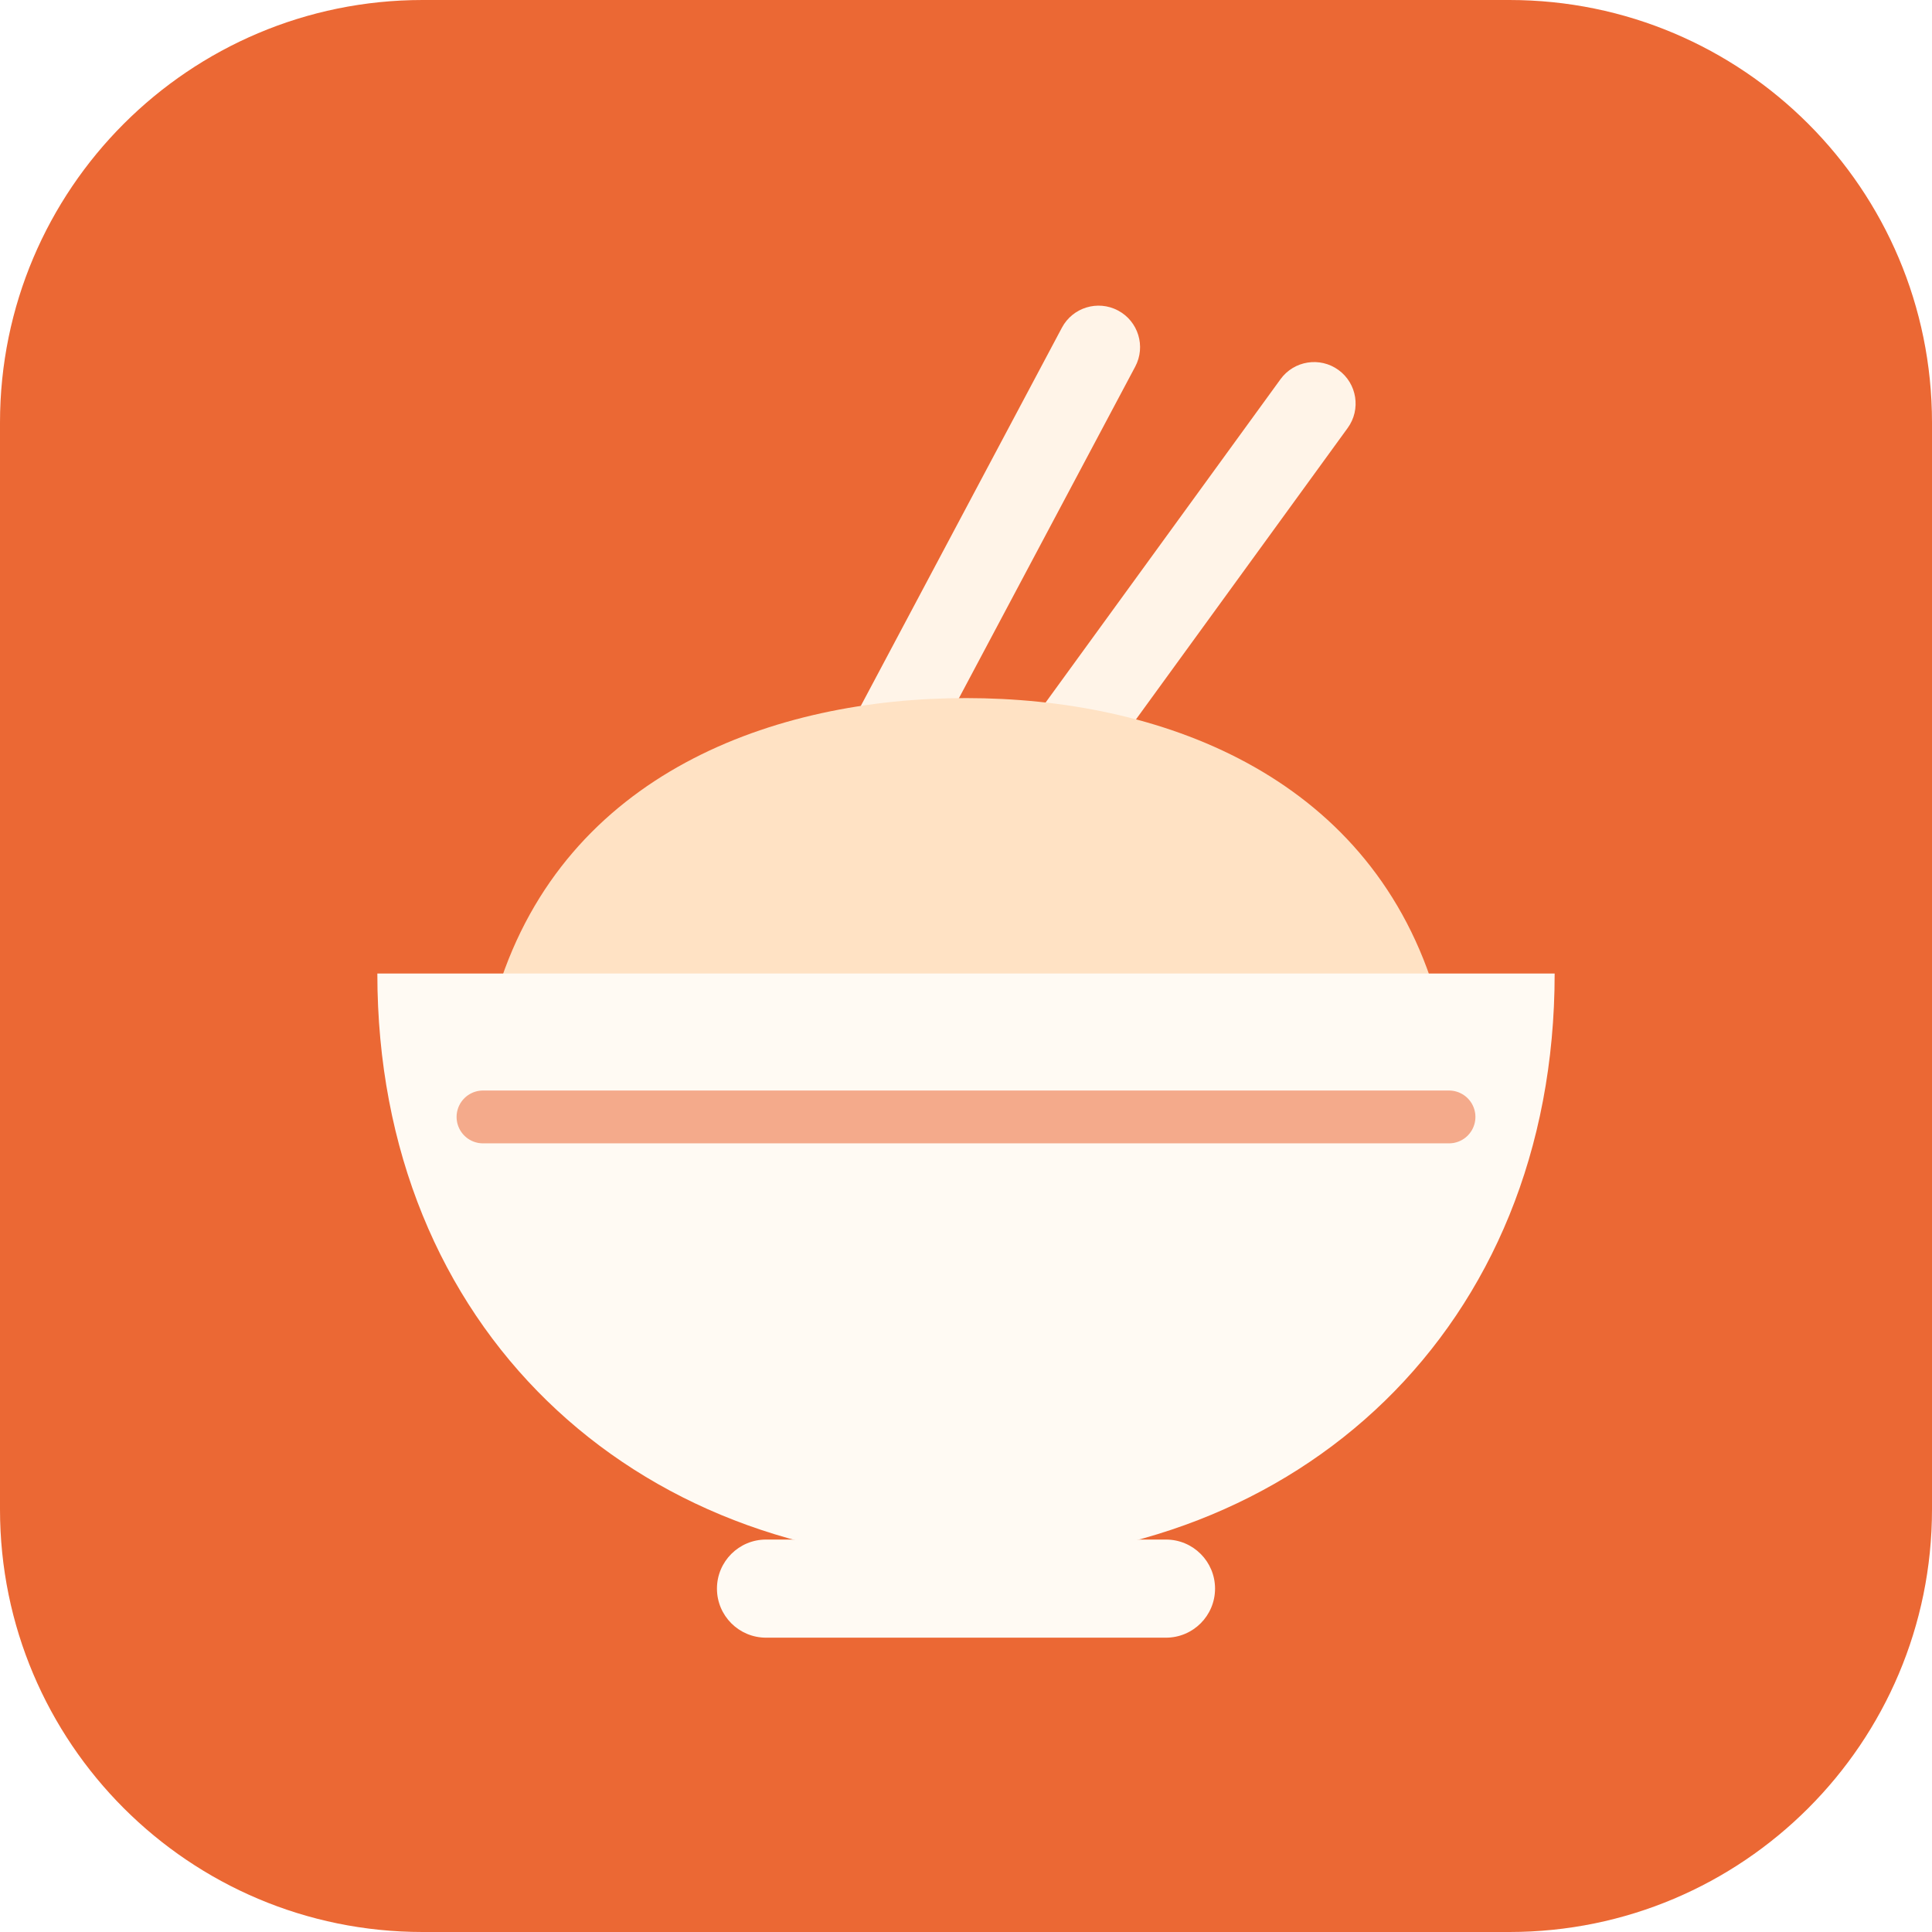
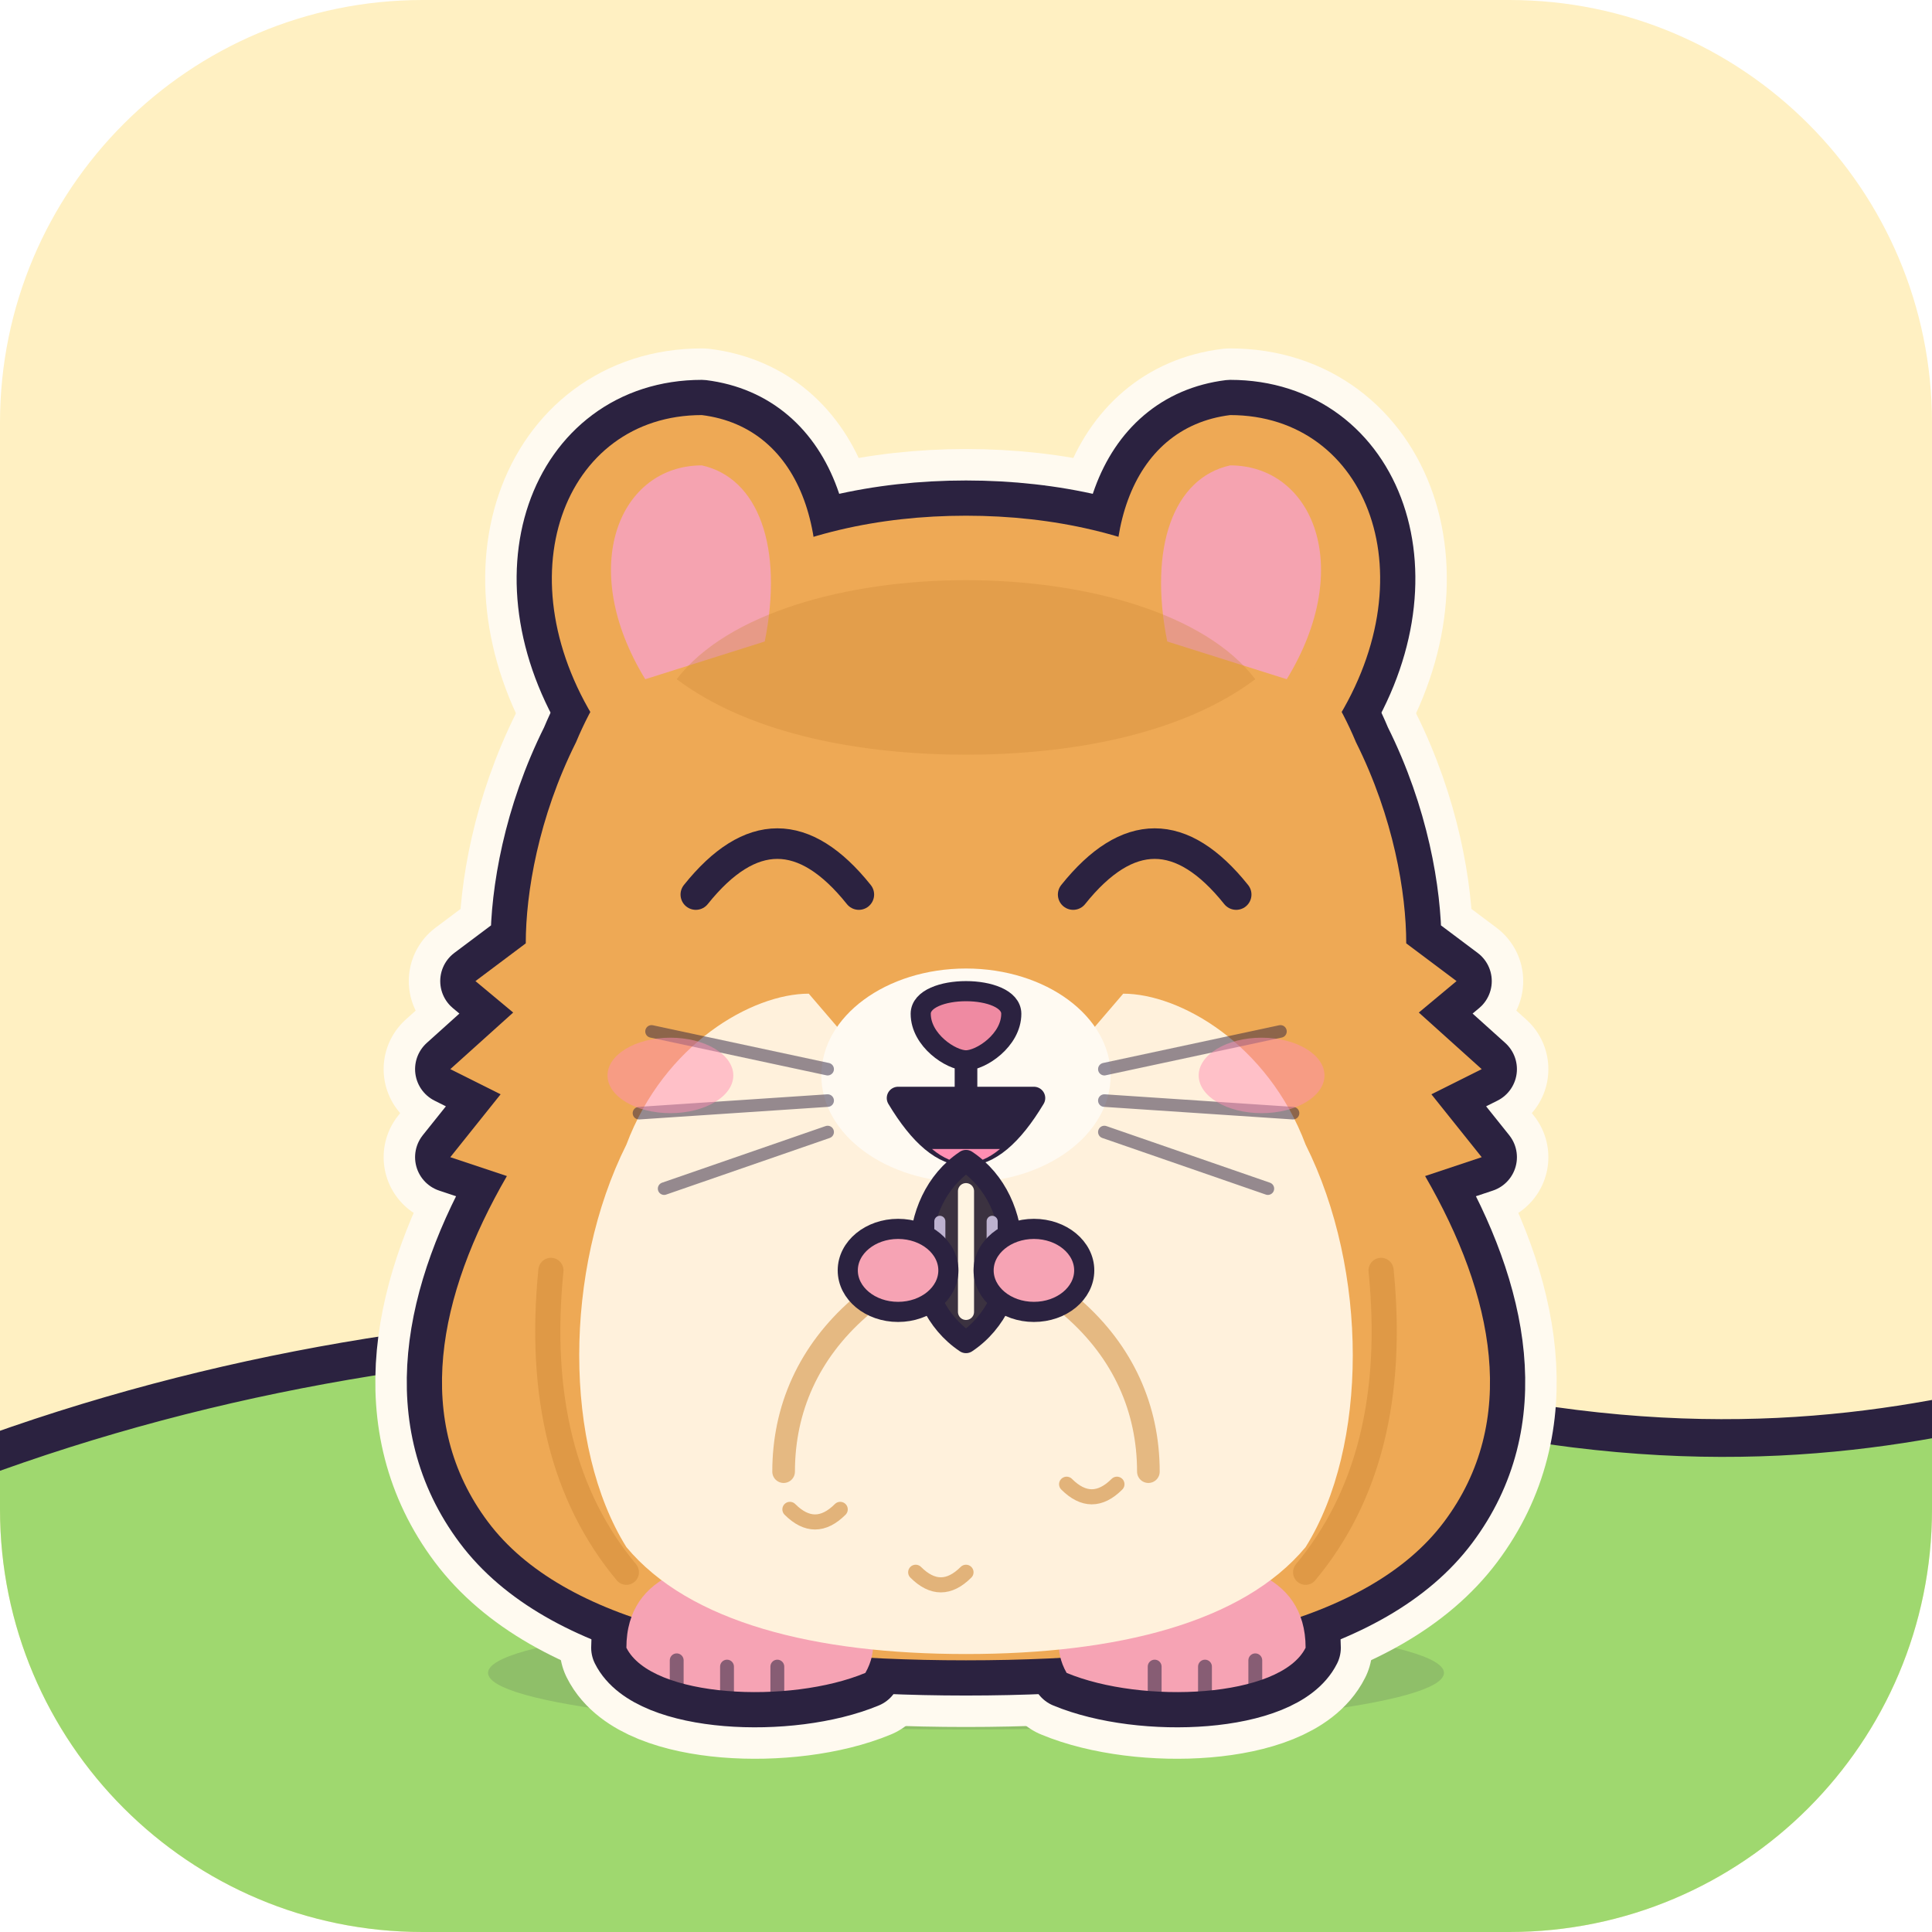
<svg xmlns="http://www.w3.org/2000/svg" viewBox="0 0 512 512">
-   <rect width="512" height="512" rx="112" fill="#eb6834" />
-   <rect x="236" y="70" width="22" height="210" rx="11" transform="rotate(28 247 175)" fill="#fff4e8" />
-   <rect x="282" y="78" width="22" height="210" rx="11" transform="rotate(36 293 183)" fill="#fff4e8" />
-   <path d="M132 262 C 150 205, 205 185, 256 185 C 307 185, 362 205, 380 262 Z" fill="#ffe2c4" />
-   <path d="M100 258 H412 C 412 352, 344 414, 256 414 C 168 414, 100 352, 100 258 Z" fill="#fffaf3" />
-   <rect x="190" y="408" width="132" height="26" rx="13" fill="#fffaf3" />
-   <path d="M128 296 H384" stroke="#eb6834" stroke-width="14" stroke-linecap="round" opacity="0.55" />
+   <defs>
+     <clipPath id="c">
+       <rect width="512" height="512" rx="112" />
+     </clipPath>
+   </defs>
+   <rect width="512" height="512" rx="112" fill="#fff0c2" />
+   <g clip-path="url(#c)">
+     <path d="M-20 392 C110 340 250 344 380 372 C450 388 500 380 540 370 V540 H-20 Z" fill="#9fd86f" stroke="#2b2240" stroke-width="10" />
+     <svg x="56.0" y="70" width="400" height="400" viewBox="0 0 120 120">
+       <ellipse cx="60" cy="112" rx="38" ry="4.5" fill="#2b2240" opacity=".14" />
+       <g fill="#fffaf0" stroke="#fffaf0" stroke-width="10.6" stroke-linejoin="round">
+         <path d="M31 37 C23 25 28 12 39 12 C47 13 50 22 47 33 Z" />
+         <path d="M89 37 C97 25 92 12 81 12 C73 13 70 22 73 33 Z" />
+         <path d="M60 20 C74 20 86 26 91 38 C94 44 95 50 95 54 L99 57 L96 59.5 L101 64 L97 66 L101 71 L96.5 72.5 C102 82 104 92 98 100 C92 108 78 111 60 111 C42 111 28 108 22 100 C16 92 18 82 23.5 72.5 L19 71 L23 66 L19 64 L24 59.5 L21 57 L25 54 C25 50 26 44 29 38 C34 26 46 20 60 20 Z" />
+         <path d="M33 110 C33 104 39 102.5 45 103.5 C51 104.5 54 108.5 52 112 C46 114.5 35 114 33 110 Z" />
+         <path d="M87 110 C87 104 81 102.5 75 103.5 C69 104.5 66 108.5 68 112 C74 114.5 85 114 87 110 Z" />
+       </g>
+       <g fill="#2b2240" stroke="#2b2240" stroke-width="5.6" stroke-linejoin="round">
+         <path d="M31 37 C23 25 28 12 39 12 C47 13 50 22 47 33 Z" />
+         <path d="M89 37 C97 25 92 12 81 12 C73 13 70 22 73 33 Z" />
+         <path d="M60 20 C74 20 86 26 91 38 C94 44 95 50 95 54 L99 57 L96 59.5 L101 64 L97 66 L101 71 L96.5 72.5 C102 82 104 92 98 100 C92 108 78 111 60 111 C42 111 28 108 22 100 C16 92 18 82 23.5 72.5 L19 71 L23 66 L19 64 L24 59.5 L21 57 L25 54 C25 50 26 44 29 38 C34 26 46 20 60 20 Z" />
+         <path d="M33 110 C33 104 39 102.5 45 103.5 C51 104.5 54 108.5 52 112 C46 114.5 35 114 33 110 Z" />
+         <path d="M87 110 C87 104 81 102.5 75 103.5 C69 104.5 66 108.5 68 112 C74 114.5 85 114 87 110 Z" />
+       </g>
+       <path d="M31 37 C23 25 28 12 39 12 C47 13 50 22 47 33 Z" fill="#eea955" />
+       <path d="M89 37 C97 25 92 12 81 12 C73 13 70 22 73 33 Z" fill="#eea955" />
+       <path d="M60 20 C74 20 86 26 91 38 C94 44 95 50 95 54 L99 57 L96 59.5 L101 64 L97 66 L101 71 L96.5 72.5 C102 82 104 92 98 100 C92 108 78 111 60 111 C42 111 28 108 22 100 C16 92 18 82 23.5 72.5 L19 71 L23 66 L19 64 L24 59.5 L21 57 L25 54 C25 50 26 44 29 38 C34 26 46 20 60 20 Z" fill="#eea955" />
+       <path d="M33 110 C33 104 39 102.5 45 103.5 C51 104.5 54 108.5 52 112 C46 114.5 35 114 33 110 Z" fill="#f6a3b4" />
+       <path d="M87 110 C87 104 81 102.5 75 103.5 C69 104.5 66 108.5 68 112 C74 114.5 85 114 87 110 Z" fill="#f6a3b4" />
+       <path d="M34.5 33 C29 24 32.5 16 39 16 C43.5 17 45.5 22.5 44 30 Z" fill="#f6a3b4" opacity=".95" />
+       <path d="M85.5 33 C91 24 87.5 16 81 16 C76.5 17 74.5 22.5 76 30 Z" fill="#f6a3b4" opacity=".95" />
+       <path d="M37 33 C45 22.5 75 22.5 83 33 C77 37.5 68 39 60 39 C52 39 43 37.5 37 33 Z" fill="#cf8a38" opacity=".35" />
+       <path d="M33 70 C36 62 43 58 47.5 58 L50.5 61.5 L53.5 57.5 L57 60.5 L60 56.5 L63 60.5 L66.5 57.5 L69.5 61.5 L72.5 58 C77 58 84 62 87 70 C92 80 92 94 87 102 C82 108 72 110.5 60 110.5 C48 110.5 38 108 33 102 C28 94 28 80 33 70 Z" fill="#fff1dc" />
+       <path d="M27 80 C26 90 28 98 33 104 M93 80 C94 90 92 98 87 104" fill="none" stroke="#cf8a38" stroke-width="2" stroke-linecap="round" stroke-linejoin="round" opacity=".5" />
+       <ellipse cx="60" cy="64.5" rx="11.5" ry="8.5" fill="#fffaf2" />
+       <path d="M49 64 L35 61 M49 66.5 L34 67.5 M49 69 L36 73.5 M71 64 L85 61 M71 66.5 L86 67.5 M71 69 L84 73.5" fill="none" stroke="#2b2240" stroke-width="1" stroke-linecap="round" stroke-linejoin="round" opacity=".5" />
+       <ellipse cx="36.5" cy="64.5" rx="5" ry="3" fill="#ff8fb3" opacity=".5" />
+       <ellipse cx="83.5" cy="64.5" rx="5" ry="3" fill="#ff8fb3" opacity=".5" />
+       <path d="M56.4 59.6 C56.4 57.2 63.6 57.2 63.6 59.6 C63.6 61.7 61.2 63.3 60 63.3 C58.8 63.3 56.4 61.7 56.4 59.6 Z" fill="#ef8aa2" stroke="#2b2240" stroke-width="1.6" stroke-linecap="round" stroke-linejoin="round" />
+       <path d="M38.52 50.12 Q45 42.02 51.48 50.12 M68.52 50.12 Q75 42.02 81.48 50.12" fill="none" stroke="#2b2240" stroke-width="2.43" stroke-linecap="round" stroke-linejoin="round" />
+       <path d="M60 63.6 V66.3" fill="none" stroke="#2b2240" stroke-width="1.8" stroke-linecap="round" stroke-linejoin="round" />
+       <path d="M54.6 66.3 Q60 75.3 65.4 66.3 Z" fill="#2b2240" stroke="#2b2240" stroke-width="1.8" stroke-linecap="round" stroke-linejoin="round" />
+       <path d="M57.3 70.35 Q60 72.6 62.7 70.35 Z" fill="#ff8fb3" />
+       <path d="M51.5 83 C47.5 86.5 45.5 91 45.5 96 M68.5 83 C72.5 86.5 74.5 91 74.5 96" fill="none" stroke="#cf8a38" stroke-width="1.8" stroke-linecap="round" stroke-linejoin="round" opacity=".55" />
+       <g transform="translate(60 78.5) rotate(0) scale(0.8)">
+         <path d="M0 -9 C6 -5 6 5 0 9 C-6 5 -6 -5 0 -9 Z" fill="#3b3240" stroke="#2b2240" stroke-width="2.2" stroke-linecap="round" stroke-linejoin="round" />
+         <path d="M0 -6 V6" fill="none" stroke="#fff4e2" stroke-width="1.6" stroke-linecap="round" stroke-linejoin="round" />
+         <path d="M-2.6 -3 V3 M2.6 -3 V3" fill="none" stroke="#bdb2cf" stroke-width="1.1" stroke-linecap="round" stroke-linejoin="round" />
+       </g>
+       <ellipse cx="54.6" cy="80" rx="4" ry="3.3" fill="#f6a3b4" stroke="#2b2240" stroke-width="1.6" stroke-linecap="round" stroke-linejoin="round" />
+       <ellipse cx="65.4" cy="80" rx="4" ry="3.3" fill="#f6a3b4" stroke="#2b2240" stroke-width="1.6" stroke-linecap="round" stroke-linejoin="round" />
+       <path d="M37 111 v2 M41 111.5 v2 M45 111.5 v2 M83 111 v2 M79 111.5 v2 M75 111.5 v2" fill="none" stroke="#2b2240" stroke-width="1.1" stroke-linecap="round" stroke-linejoin="round" opacity=".55" />
+       <path d="M46 99 q2 2 4 0 M68 97 q2 2 4 0 M56 104 q2 2 4 0" fill="none" stroke="#cf8a38" stroke-width="1.2" stroke-linecap="round" stroke-linejoin="round" opacity=".6" />
+     </svg>
+   </g>
</svg>
